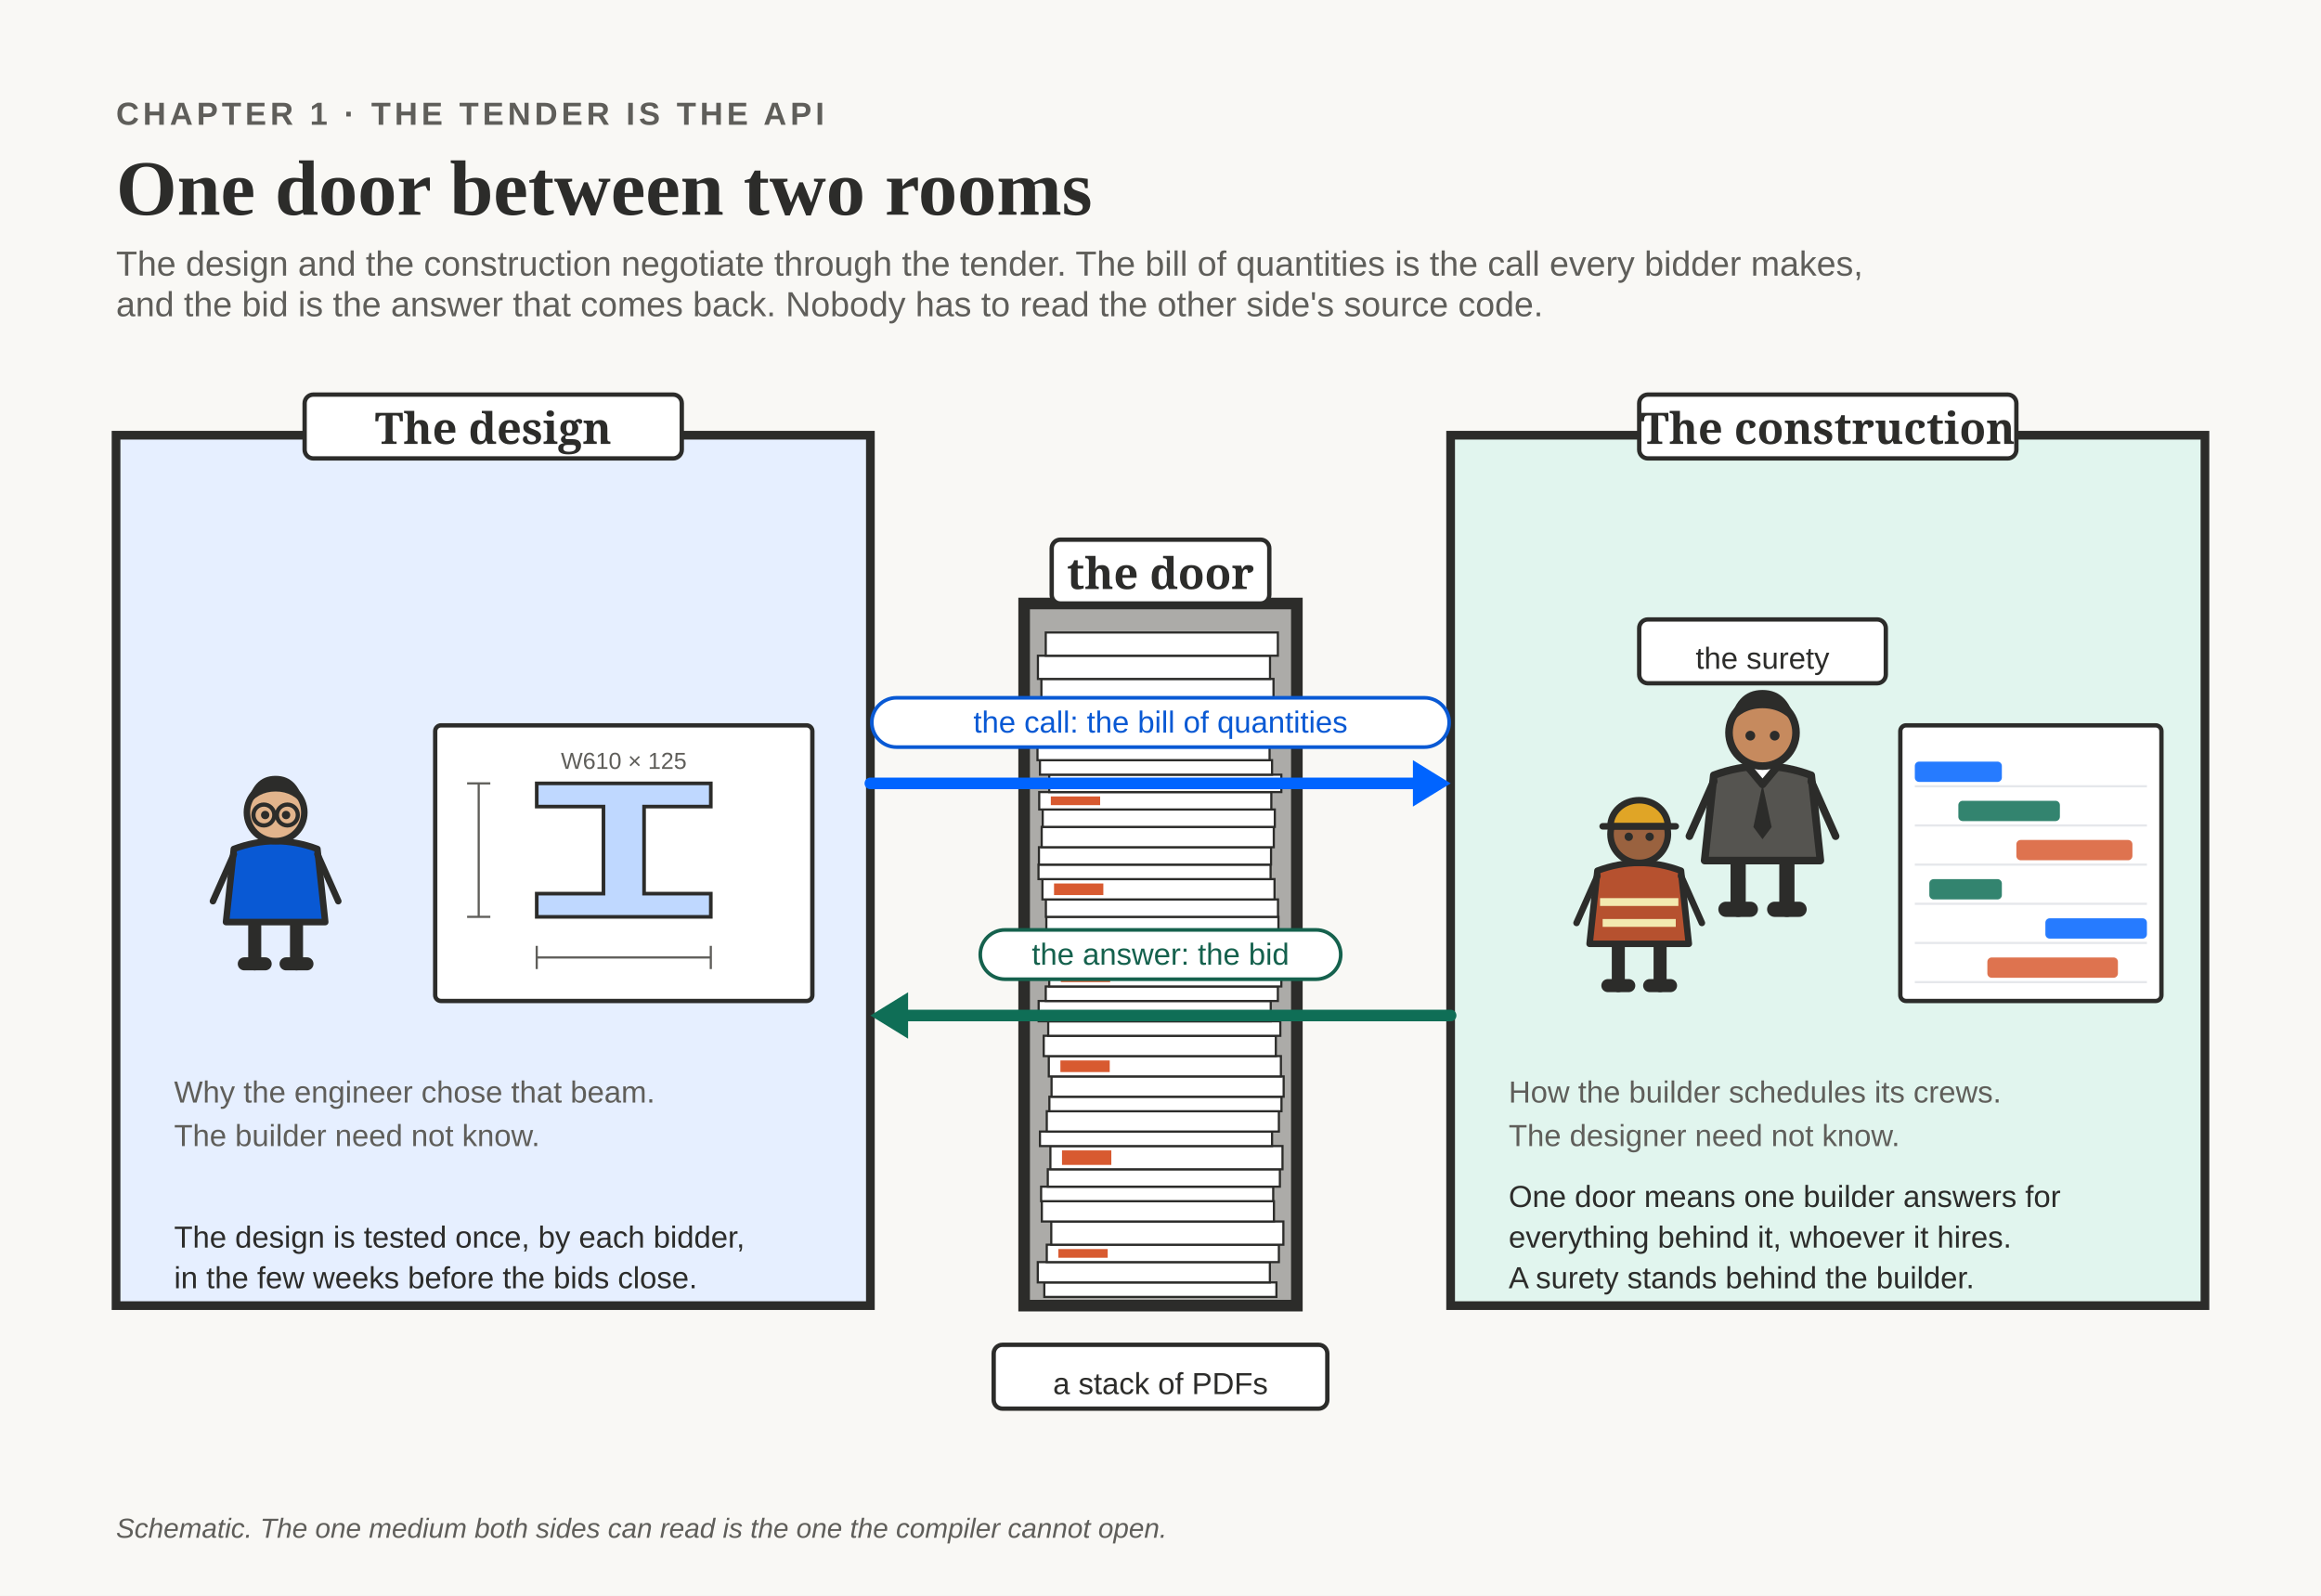
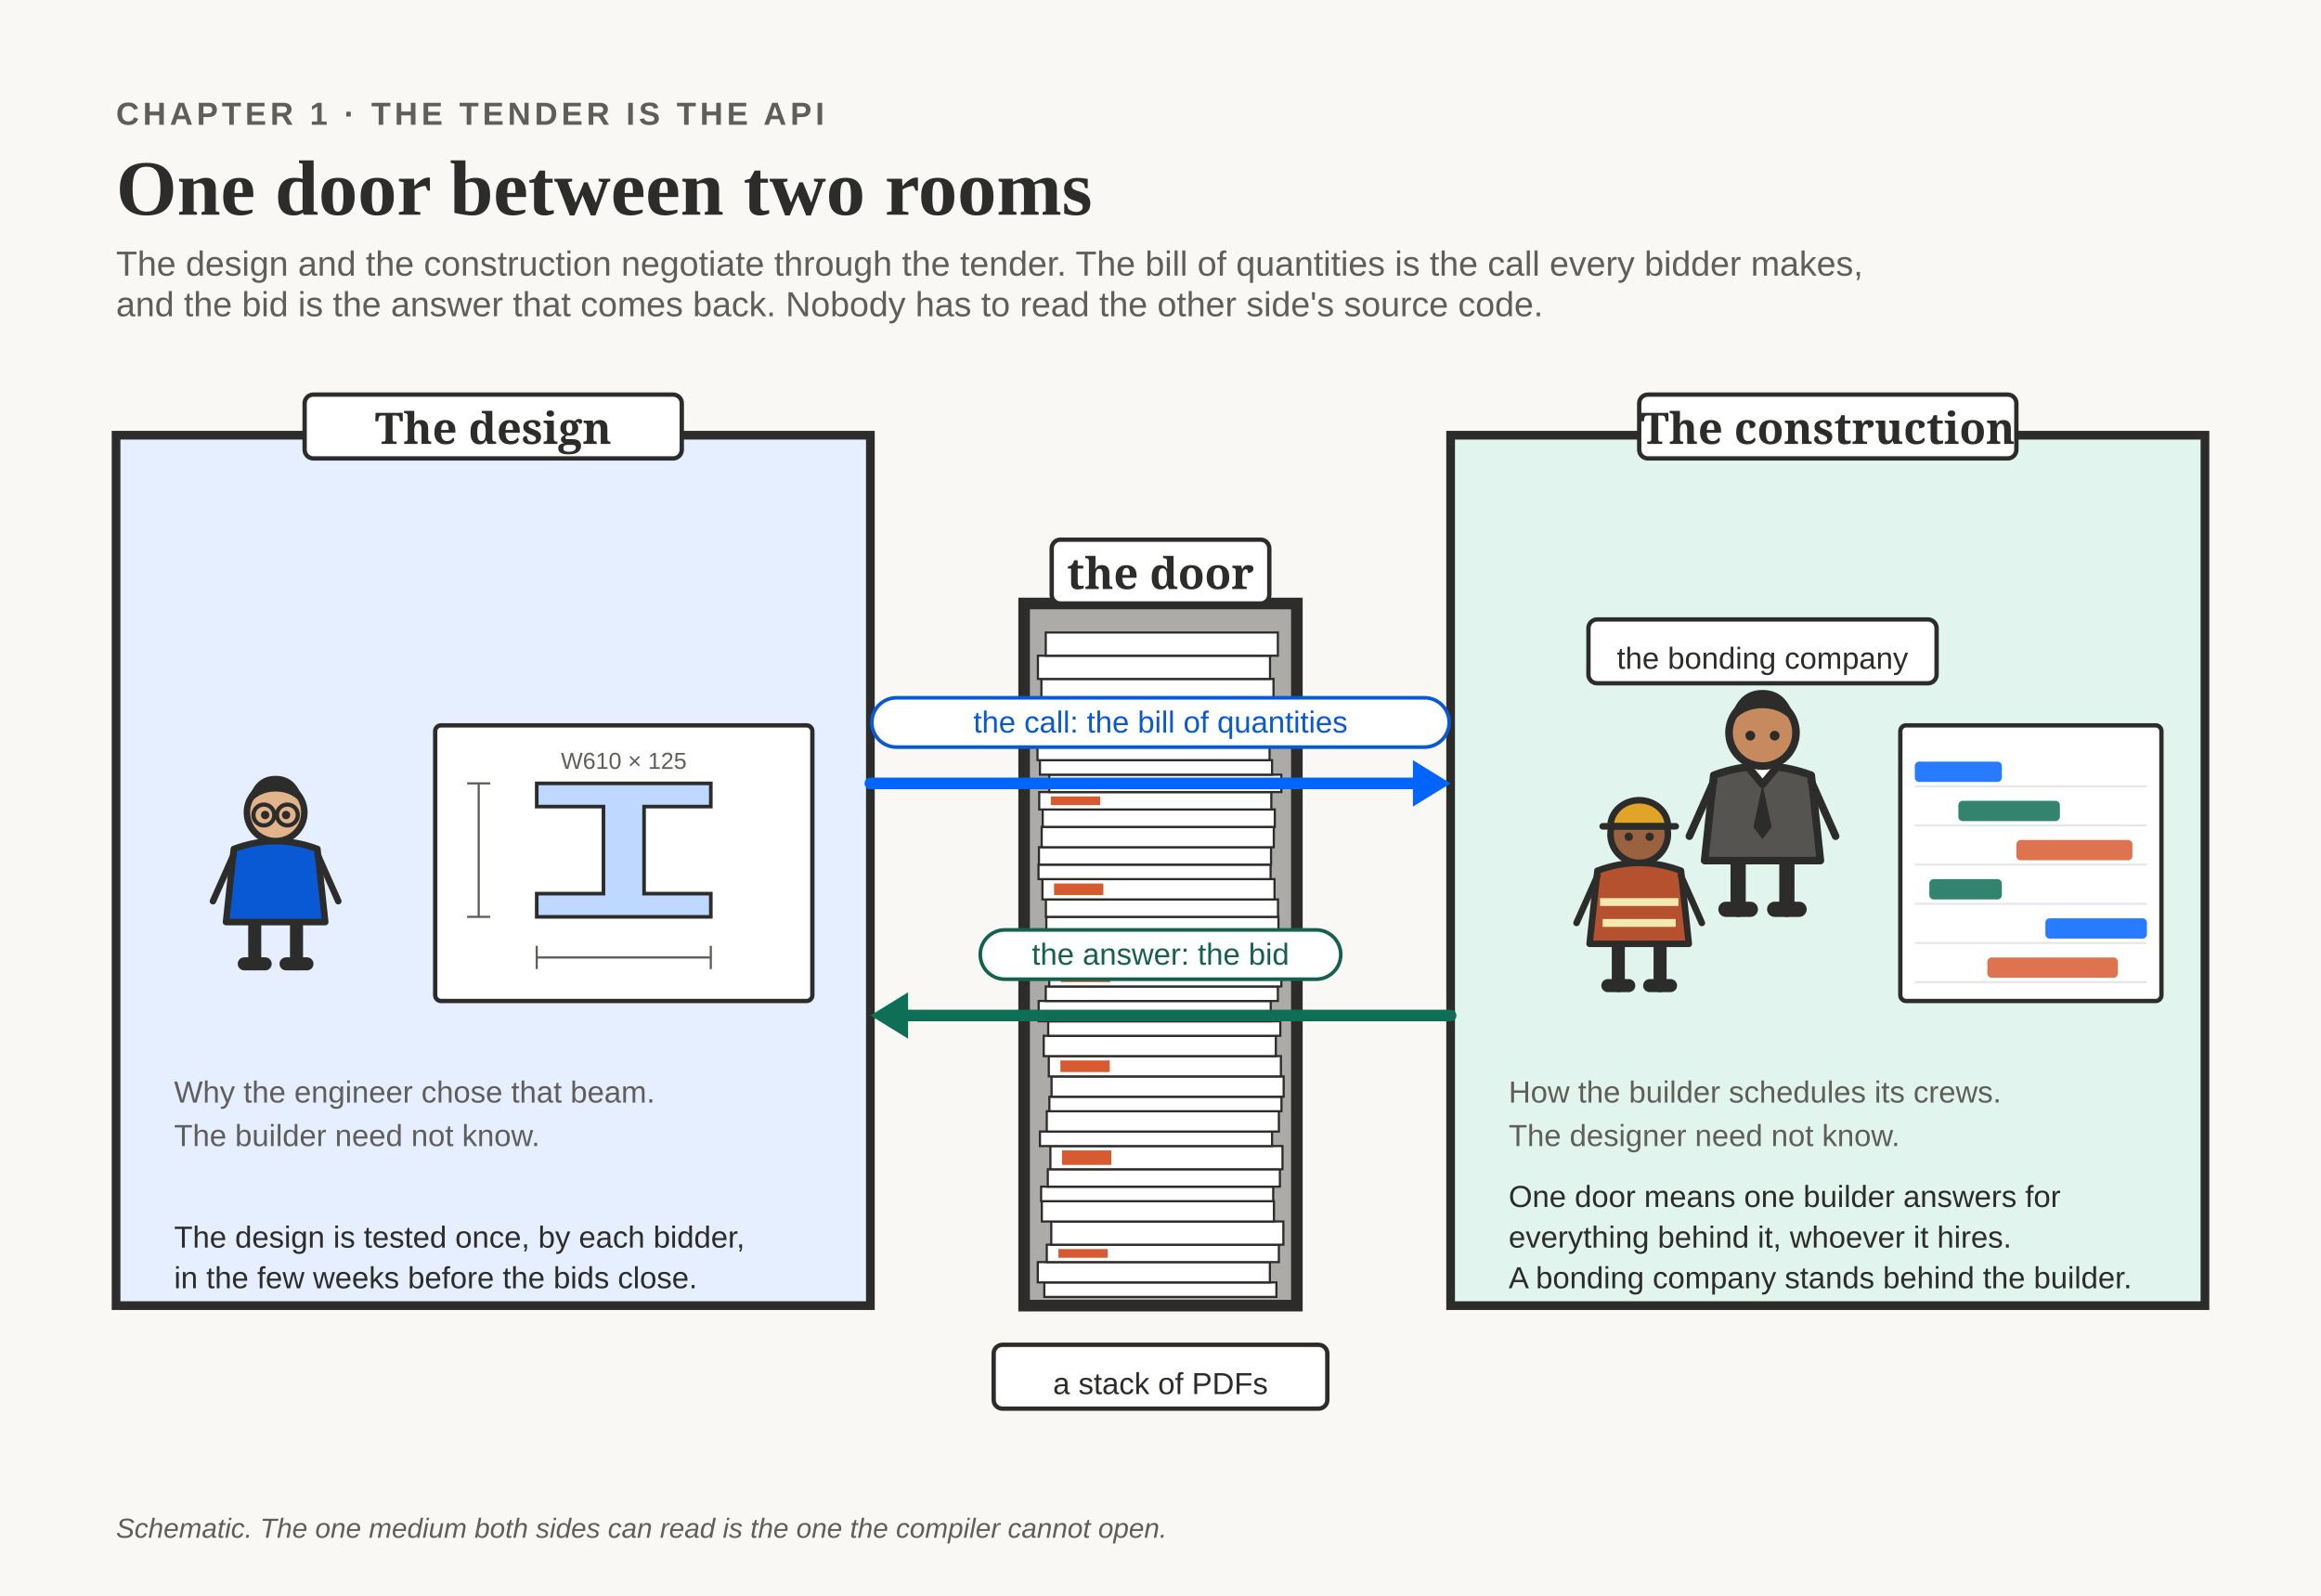
<svg xmlns="http://www.w3.org/2000/svg" viewBox="0 0 1600 1100" width="1600" height="1100">
  <style>
.eyebrow{font:600 22px "IBM Plex Sans",Arial,sans-serif;letter-spacing:.12em;fill:#5f5e5a}
.title{font:700 54px Georgia,"Times New Roman",serif;fill:#2c2c2a}
.dek{font:400 24px "IBM Plex Sans",Arial,sans-serif;fill:#5f5e5a}
.lab{font:700 30px Georgia,serif}
.note{font:400 21px "IBM Plex Sans",Arial,sans-serif}
.tiny{font:400 16px "IBM Plex Sans",Arial,sans-serif}
.foot{font:italic 400 19px "IBM Plex Sans",Arial,sans-serif}
</style>
  <rect width="1600" height="1100" fill="#f9f8f5" />
  <text x="80" y="86" class="eyebrow" text-anchor="start">CHAPTER 1 · THE TENDER IS THE API</text>
  <text x="80" y="148" class="title" text-anchor="start">One door between two rooms</text>
  <text x="80" y="190" class="dek" text-anchor="start">The design and the construction negotiate through the tender. The bill of quantities is the call every bidder makes,</text>
  <text x="80" y="218" class="dek" text-anchor="start">and the bid is the answer that comes back. Nobody has to read the other side's source code.</text>
  <rect x="80" y="300" width="520" height="600" fill="#e6efff" stroke="#2c2c2a" stroke-width="6" />
  <rect x="210.0" y="272" width="260" height="44" rx="6" fill="#ffffff" stroke="#2c2c2a" stroke-width="3" />
  <text x="340.0" y="306" class="lab" text-anchor="middle" fill="#2c2c2a">The design</text>
  <rect x="1000" y="300" width="520" height="600" fill="#e1f5ee" stroke="#2c2c2a" stroke-width="6" />
  <rect x="1130.0" y="272" width="260" height="44" rx="6" fill="#ffffff" stroke="#2c2c2a" stroke-width="3" />
  <text x="1260.0" y="306" class="lab" text-anchor="middle" fill="#2c2c2a">The construction</text>
  <g transform="translate(190,560) scale(1.8)">
    <path d="M-8,40 v18 M8,40 v18" stroke="#2c2c2a" stroke-width="5" stroke-linecap="round" />
    <path d="M-12,58 h8 M4,58 h8" stroke="#2c2c2a" stroke-width="5" stroke-linecap="round" />
    <path d="M-16,14 q16,-6 32,0 l3,28 h-38 z" fill="#0959d4" stroke="#2c2c2a" stroke-width="2.5" stroke-linejoin="round" stroke-linecap="round" />
    <circle cx="0" cy="0" r="11" fill="#e2b48c" stroke="#2c2c2a" stroke-width="2.5" stroke-linejoin="round" stroke-linecap="round" />
    <path d="M-11,-2 q2,-12 11,-12 q9,0 11,12 q-4,-6 -11,-6 q-7,0 -11,6 z" fill="#2c2c2a" />
    <circle cx="-4" cy="1" r="1.6" fill="#2c2c2a" />
    <circle cx="4" cy="1" r="1.6" fill="#2c2c2a" />
    <circle cx="-4.5" cy="1" r="4" fill="none" stroke="#2c2c2a" stroke-width="1.6" />
    <circle cx="4.5" cy="1" r="4" fill="none" stroke="#2c2c2a" stroke-width="1.6" />
    <path d="M-0.5,1 h1" stroke="#2c2c2a" stroke-width="1.6" />
    <path d="M-16,16 l-8,18 M16,16 l8,18" stroke="#2c2c2a" stroke-width="2.5" stroke-linejoin="round" stroke-linecap="round" fill="none" />
  </g>
  <rect x="300" y="500" width="260" height="190" rx="4" fill="#ffffff" stroke="#2c2c2a" stroke-width="3" />
  <path d="M370,540 h120 v16 h-46 v60 h46 v16 h-120 v-16 h46 v-60 h-46 z" fill="#bfd8ff" stroke="#2c2c2a" stroke-width="2.5" />
  <path d="M330,540 v92 M322,540 h16 M322,632 h16" stroke="#5f5e5a" stroke-width="1.5" />
  <path d="M370,660 h120 M370,652 v16 M490,652 v16" stroke="#5f5e5a" stroke-width="1.5" />
  <text x="430" y="530" class="tiny" text-anchor="middle" fill="#5f5e5a">W610 × 125</text>
  <text x="120" y="760" class="note" text-anchor="start" fill="#5f5e5a">Why the engineer chose that beam.</text>
  <text x="120" y="790" class="note" text-anchor="start" fill="#5f5e5a">The builder need not know.</text>
  <g transform="translate(1215,505) scale(2.1)">
    <path d="M-8,40 v18 M8,40 v18" stroke="#2c2c2a" stroke-width="5" stroke-linecap="round" />
    <path d="M-12,58 h8 M4,58 h8" stroke="#2c2c2a" stroke-width="5" stroke-linecap="round" />
    <path d="M-16,14 q16,-6 32,0 l3,28 h-38 z" fill="#555450" stroke="#2c2c2a" stroke-width="2.5" stroke-linejoin="round" stroke-linecap="round" />
    <path d="M-5,11 l5,6 l5,-6" fill="#ffffff" stroke="#2c2c2a" stroke-width="2.5" stroke-linejoin="round" stroke-linecap="round" />
    <path d="M0,17 l-3,14 l3,4 l3,-4 z" fill="#2c2c2a" />
    <circle cx="0" cy="0" r="11" fill="#c68a5e" stroke="#2c2c2a" stroke-width="2.5" stroke-linejoin="round" stroke-linecap="round" />
    <path d="M-11,-2 q2,-12 11,-12 q9,0 11,12 q-4,-6 -11,-6 q-7,0 -11,6 z" fill="#2c2c2a" />
    <circle cx="-4" cy="1" r="1.6" fill="#2c2c2a" />
    <circle cx="4" cy="1" r="1.6" fill="#2c2c2a" />
    <path d="M-16,16 l-8,18 M16,16 l8,18" stroke="#2c2c2a" stroke-width="2.5" stroke-linejoin="round" stroke-linecap="round" fill="none" />
  </g>
  <g transform="translate(1130,575) scale(1.8)">
    <path d="M-8,40 v18 M8,40 v18" stroke="#2c2c2a" stroke-width="5" stroke-linecap="round" />
    <path d="M-12,58 h8 M4,58 h8" stroke="#2c2c2a" stroke-width="5" stroke-linecap="round" />
    <path d="M-16,14 q16,-6 32,0 l3,28 h-38 z" fill="#b6512f" stroke="#2c2c2a" stroke-width="2.5" stroke-linejoin="round" stroke-linecap="round" />
    <path d="M-15,26 h30 M-14,34 h28" stroke="#f3e9b0" stroke-width="3" />
    <circle cx="0" cy="0" r="11" fill="#9a623f" stroke="#2c2c2a" stroke-width="2.5" stroke-linejoin="round" stroke-linecap="round" />
    <circle cx="-4" cy="1" r="1.6" fill="#2c2c2a" />
    <circle cx="4" cy="1" r="1.6" fill="#2c2c2a" />
    <path d="M-11,-3 a11,10 0 0 1 22,0 z" fill="#e0a526" stroke="#2c2c2a" stroke-width="2.5" stroke-linejoin="round" stroke-linecap="round" />
    <path d="M-14,-3 h28" stroke="#2c2c2a" stroke-width="2.5" stroke-linejoin="round" stroke-linecap="round" />
    <path d="M-16,16 l-8,18 M16,16 l8,18" stroke="#2c2c2a" stroke-width="2.5" stroke-linejoin="round" stroke-linecap="round" fill="none" />
  </g>
-   <rect x="1130.0" y="427" width="170" height="44" rx="6" fill="#ffffff" stroke="#2c2c2a" stroke-width="3" />
-   <text x="1215" y="461" class="note" text-anchor="middle" fill="#2c2c2a">the surety</text>
+   <rect x="1095.0" y="427" width="240" height="44" rx="6" fill="#ffffff" stroke="#2c2c2a" stroke-width="3" />
+   <text x="1215" y="461" class="note" text-anchor="middle" fill="#2c2c2a">the bonding company</text>
  <rect x="1310" y="500" width="180" height="190" rx="4" fill="#ffffff" stroke="#2c2c2a" stroke-width="3" />
  <line x1="1320" y1="542" x2="1480" y2="542" stroke="#e5e7eb" stroke-width="1.5" />
  <line x1="1320" y1="569" x2="1480" y2="569" stroke="#e5e7eb" stroke-width="1.5" />
  <line x1="1320" y1="596" x2="1480" y2="596" stroke="#e5e7eb" stroke-width="1.5" />
  <line x1="1320" y1="623" x2="1480" y2="623" stroke="#e5e7eb" stroke-width="1.5" />
  <line x1="1320" y1="650" x2="1480" y2="650" stroke="#e5e7eb" stroke-width="1.5" />
  <line x1="1320" y1="677" x2="1480" y2="677" stroke="#e5e7eb" stroke-width="1.5" />
  <rect x="1320" y="525" width="60" height="14" rx="3" fill="#0064ff" opacity="0.85" />
  <rect x="1350" y="552" width="70" height="14" rx="3" fill="#0f6e56" opacity="0.85" />
  <rect x="1390" y="579" width="80" height="14" rx="3" fill="#d85a30" opacity="0.85" />
  <rect x="1330" y="606" width="50" height="14" rx="3" fill="#0f6e56" opacity="0.85" />
  <rect x="1410" y="633" width="70" height="14" rx="3" fill="#0064ff" opacity="0.85" />
  <rect x="1370" y="660" width="90" height="14" rx="3" fill="#d85a30" opacity="0.85" />
  <text x="1040" y="760" class="note" text-anchor="start" fill="#5f5e5a">How the builder schedules its crews.</text>
  <text x="1040" y="790" class="note" text-anchor="start" fill="#5f5e5a">The designer need not know.</text>
  <text x="1040" y="832" class="note" text-anchor="start" fill="#2c2c2a">One door means one builder answers for</text>
  <text x="1040" y="860" class="note" text-anchor="start" fill="#2c2c2a">everything behind it, whoever it hires.</text>
-   <text x="1040" y="888" class="note" text-anchor="start" fill="#2c2c2a">A surety stands behind the builder.</text>
+   <text x="1040" y="888" class="note" text-anchor="start" fill="#2c2c2a">A bonding company stands behind the builder.</text>
  <text x="120" y="860" class="note" text-anchor="start" fill="#2c2c2a">The design is tested once, by each bidder,</text>
  <text x="120" y="888" class="note" text-anchor="start" fill="#2c2c2a">in the few weeks before the bids close.</text>
  <rect x="706" y="416" width="188" height="484" fill="#acaba8" stroke="#2c2c2a" stroke-width="8" />
  <rect x="719.9" y="884" width="160" height="10" fill="#ffffff" stroke="#2c2c2a" stroke-width="1.5" />
  <rect x="715.4" y="870" width="160" height="14" fill="#ffffff" stroke="#2c2c2a" stroke-width="1.5" />
  <rect x="721.6" y="858" width="160" height="12" fill="#ffffff" stroke="#2c2c2a" stroke-width="1.5" />
  <rect x="729.6" y="861" width="34" height="6" fill="#d85a30" />
  <rect x="724.7" y="842" width="160" height="16" fill="#ffffff" stroke="#2c2c2a" stroke-width="1.5" />
  <rect x="718.2" y="828" width="160" height="14" fill="#ffffff" stroke="#2c2c2a" stroke-width="1.5" />
  <rect x="717.7" y="818" width="160" height="10" fill="#ffffff" stroke="#2c2c2a" stroke-width="1.5" />
  <rect x="722.3" y="806" width="160" height="12" fill="#ffffff" stroke="#2c2c2a" stroke-width="1.5" />
  <rect x="724.1" y="790" width="160" height="16" fill="#ffffff" stroke="#2c2c2a" stroke-width="1.5" />
  <rect x="732.1" y="793" width="34" height="10" fill="#d85a30" />
  <rect x="716.9" y="780" width="160" height="10" fill="#ffffff" stroke="#2c2c2a" stroke-width="1.5" />
  <rect x="721.6" y="766" width="160" height="14" fill="#ffffff" stroke="#2c2c2a" stroke-width="1.5" />
  <rect x="723.4" y="756" width="160" height="10" fill="#ffffff" stroke="#2c2c2a" stroke-width="1.5" />
  <rect x="724.9" y="742" width="160" height="14" fill="#ffffff" stroke="#2c2c2a" stroke-width="1.5" />
  <rect x="723.0" y="728" width="160" height="14" fill="#ffffff" stroke="#2c2c2a" stroke-width="1.5" />
  <rect x="731.0" y="731" width="34" height="8" fill="#d85a30" />
  <rect x="719.5" y="714" width="160" height="14" fill="#ffffff" stroke="#2c2c2a" stroke-width="1.5" />
  <rect x="722.6" y="704" width="160" height="10" fill="#ffffff" stroke="#2c2c2a" stroke-width="1.5" />
  <rect x="716.0" y="690" width="160" height="14" fill="#ffffff" stroke="#2c2c2a" stroke-width="1.5" />
  <rect x="720.9" y="680" width="160" height="10" fill="#ffffff" stroke="#2c2c2a" stroke-width="1.5" />
  <rect x="723.3" y="668" width="160" height="12" fill="#ffffff" stroke="#2c2c2a" stroke-width="1.5" />
  <rect x="731.3" y="671" width="34" height="6" fill="#d85a30" />
  <rect x="719.9" y="654" width="160" height="14" fill="#ffffff" stroke="#2c2c2a" stroke-width="1.5" />
  <rect x="720.1" y="642" width="160" height="12" fill="#ffffff" stroke="#2c2c2a" stroke-width="1.5" />
  <rect x="721.3" y="632" width="160" height="10" fill="#ffffff" stroke="#2c2c2a" stroke-width="1.5" />
  <rect x="721.0" y="620" width="160" height="12" fill="#ffffff" stroke="#2c2c2a" stroke-width="1.5" />
  <rect x="718.6" y="606" width="160" height="14" fill="#ffffff" stroke="#2c2c2a" stroke-width="1.5" />
  <rect x="726.6" y="609" width="34" height="8" fill="#d85a30" />
  <rect x="715.9" y="596" width="160" height="10" fill="#ffffff" stroke="#2c2c2a" stroke-width="1.5" />
  <rect x="716.2" y="584" width="160" height="12" fill="#ffffff" stroke="#2c2c2a" stroke-width="1.5" />
  <rect x="718.1" y="570" width="160" height="14" fill="#ffffff" stroke="#2c2c2a" stroke-width="1.5" />
  <rect x="718.8" y="558" width="160" height="12" fill="#ffffff" stroke="#2c2c2a" stroke-width="1.5" />
  <rect x="716.4" y="546" width="160" height="12" fill="#ffffff" stroke="#2c2c2a" stroke-width="1.5" />
  <rect x="724.4" y="549" width="34" height="6" fill="#d85a30" />
  <rect x="723.3" y="534" width="160" height="12" fill="#ffffff" stroke="#2c2c2a" stroke-width="1.5" />
  <rect x="716.9" y="524" width="160" height="10" fill="#ffffff" stroke="#2c2c2a" stroke-width="1.5" />
  <rect x="715.2" y="512" width="160" height="12" fill="#ffffff" stroke="#2c2c2a" stroke-width="1.5" />
  <rect x="720.6" y="498" width="160" height="14" fill="#ffffff" stroke="#2c2c2a" stroke-width="1.5" />
  <rect x="718.7" y="484" width="160" height="14" fill="#ffffff" stroke="#2c2c2a" stroke-width="1.5" />
  <rect x="726.7" y="487" width="34" height="8" fill="#d85a30" />
  <rect x="717.9" y="468" width="160" height="16" fill="#ffffff" stroke="#2c2c2a" stroke-width="1.5" />
  <rect x="715.5" y="452" width="160" height="16" fill="#ffffff" stroke="#2c2c2a" stroke-width="1.5" />
  <rect x="720.9" y="436" width="160" height="16" fill="#ffffff" stroke="#2c2c2a" stroke-width="1.5" />
  <rect x="725.0" y="372" width="150" height="44" rx="6" fill="#ffffff" stroke="#2c2c2a" stroke-width="3" />
  <text x="800" y="406" class="lab" text-anchor="middle" fill="#2c2c2a">the door</text>
  <rect x="685.0" y="927" width="230" height="44" rx="6" fill="#ffffff" stroke="#2c2c2a" stroke-width="3" />
  <text x="800" y="961" class="note" text-anchor="middle" fill="#2c2c2a">a stack of PDFs</text>
  <line x1="600" y1="540" x2="980" y2="540" stroke="#0064ff" stroke-width="8" stroke-linecap="round" />
  <path d="M1000,540 l-26,-16 l0,32 z" fill="#0064ff" />
  <rect x="601.0" y="481" width="398.0" height="34" rx="17" fill="#ffffff" stroke="#0959d4" stroke-width="2.5" />
  <text x="800" y="505" class="note" text-anchor="middle" fill="#0959d4">the call: the bill of quantities</text>
  <line x1="1000" y1="700" x2="620" y2="700" stroke="#0f6e56" stroke-width="8" stroke-linecap="round" />
  <path d="M600,700 l26,-16 l0,32 z" fill="#0f6e56" />
  <rect x="675.75" y="641" width="248.5" height="34" rx="17" fill="#ffffff" stroke="#15614d" stroke-width="2.5" />
  <text x="800" y="665" class="note" text-anchor="middle" fill="#15614d">the answer: the bid</text>
  <text x="80" y="1060" class="foot" text-anchor="start" fill="#5f5e5a">Schematic. The one medium both sides can read is the one the compiler cannot open.</text>
</svg>
